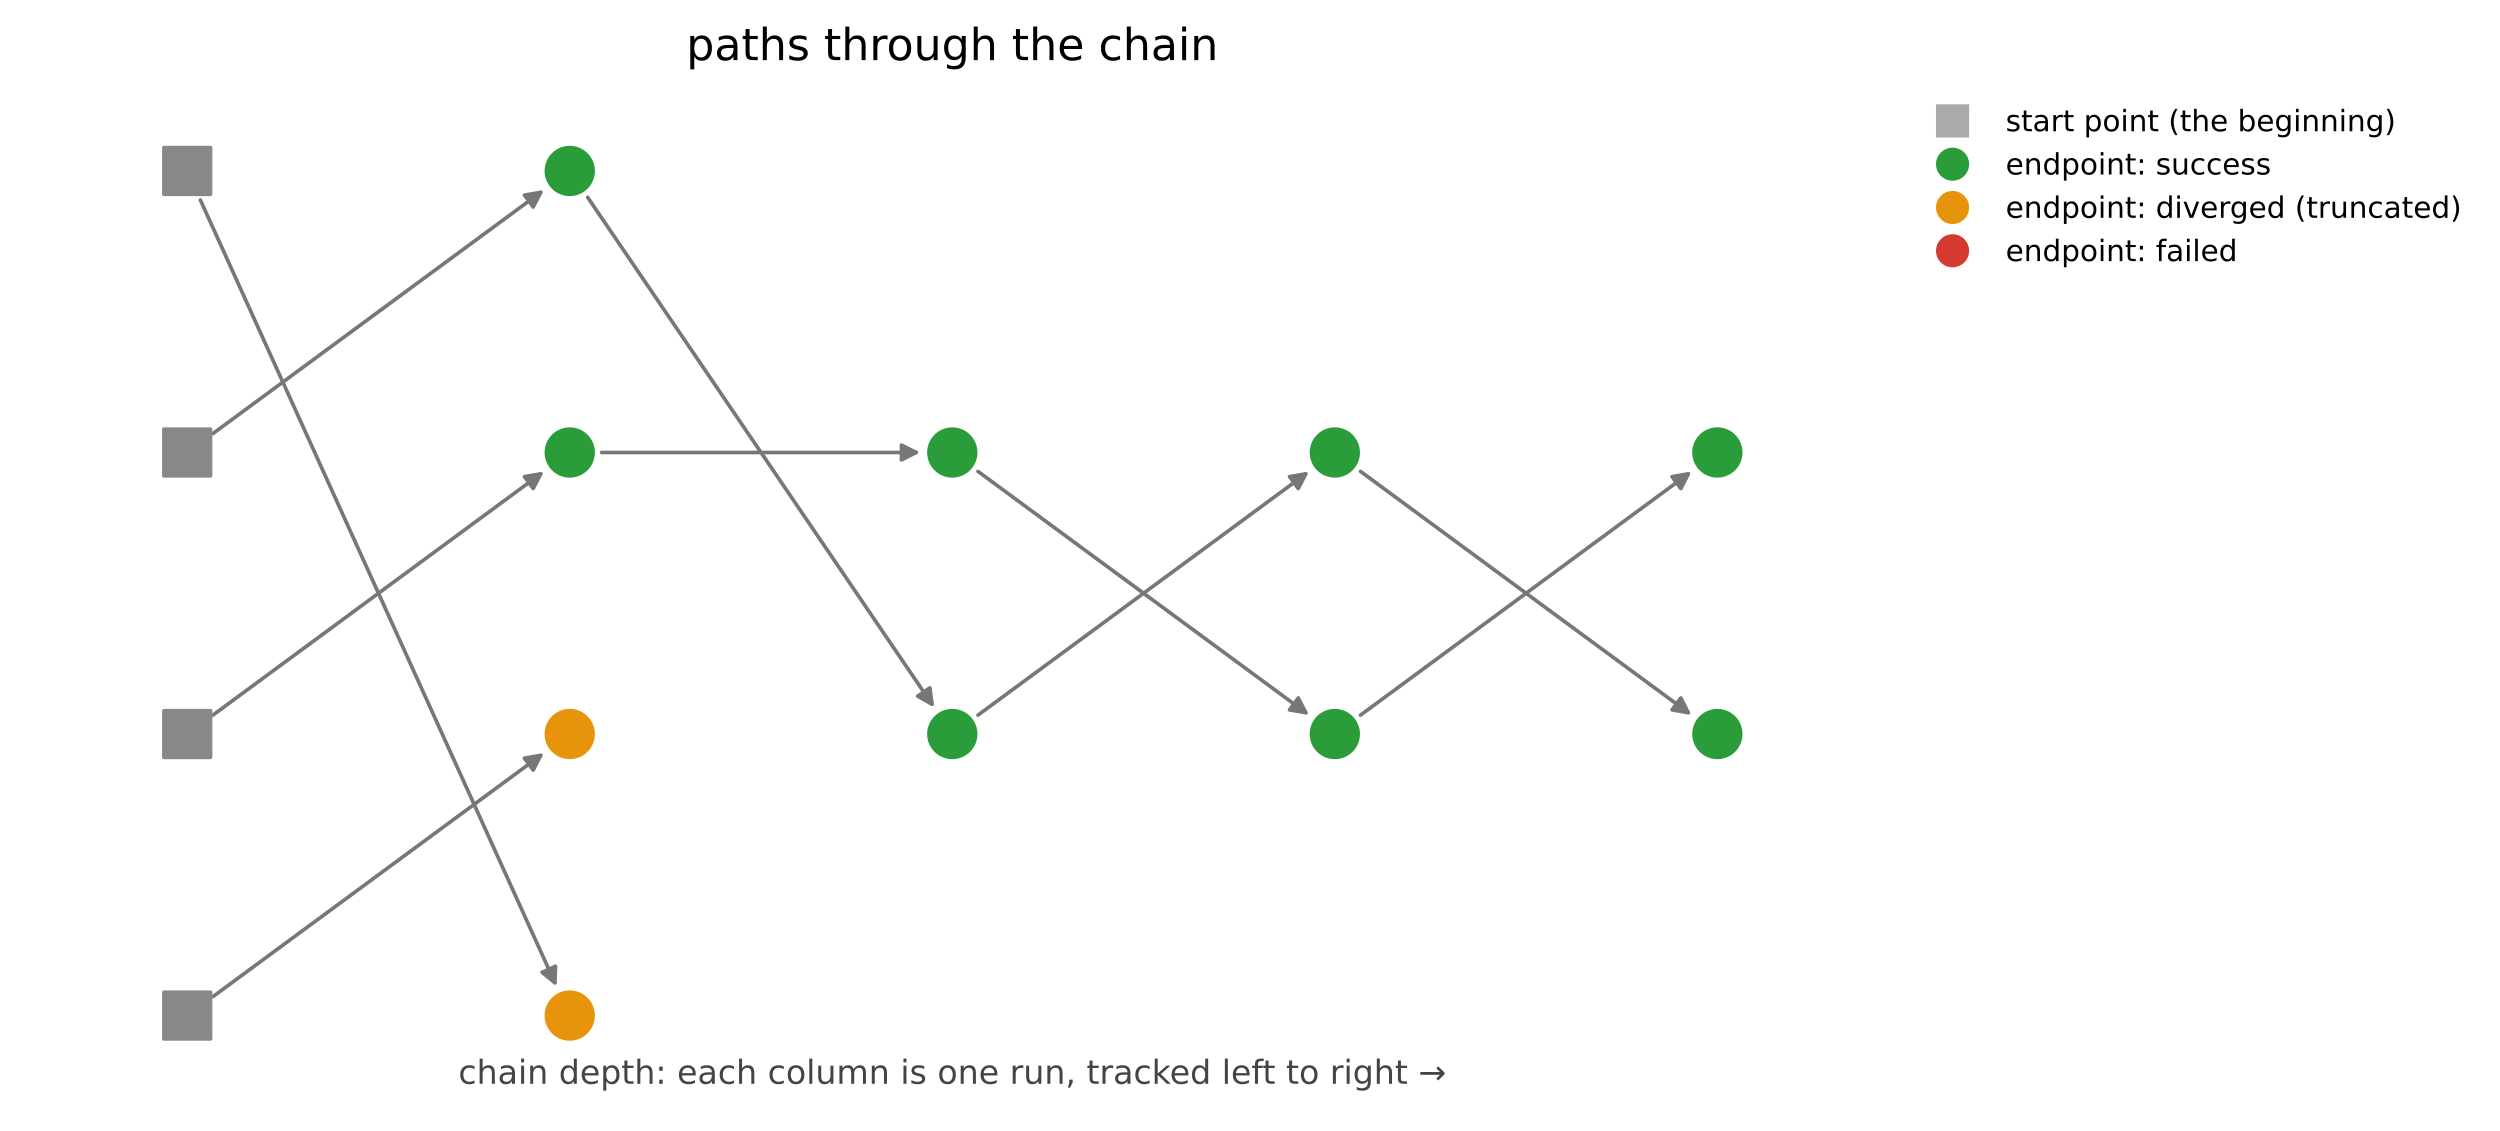
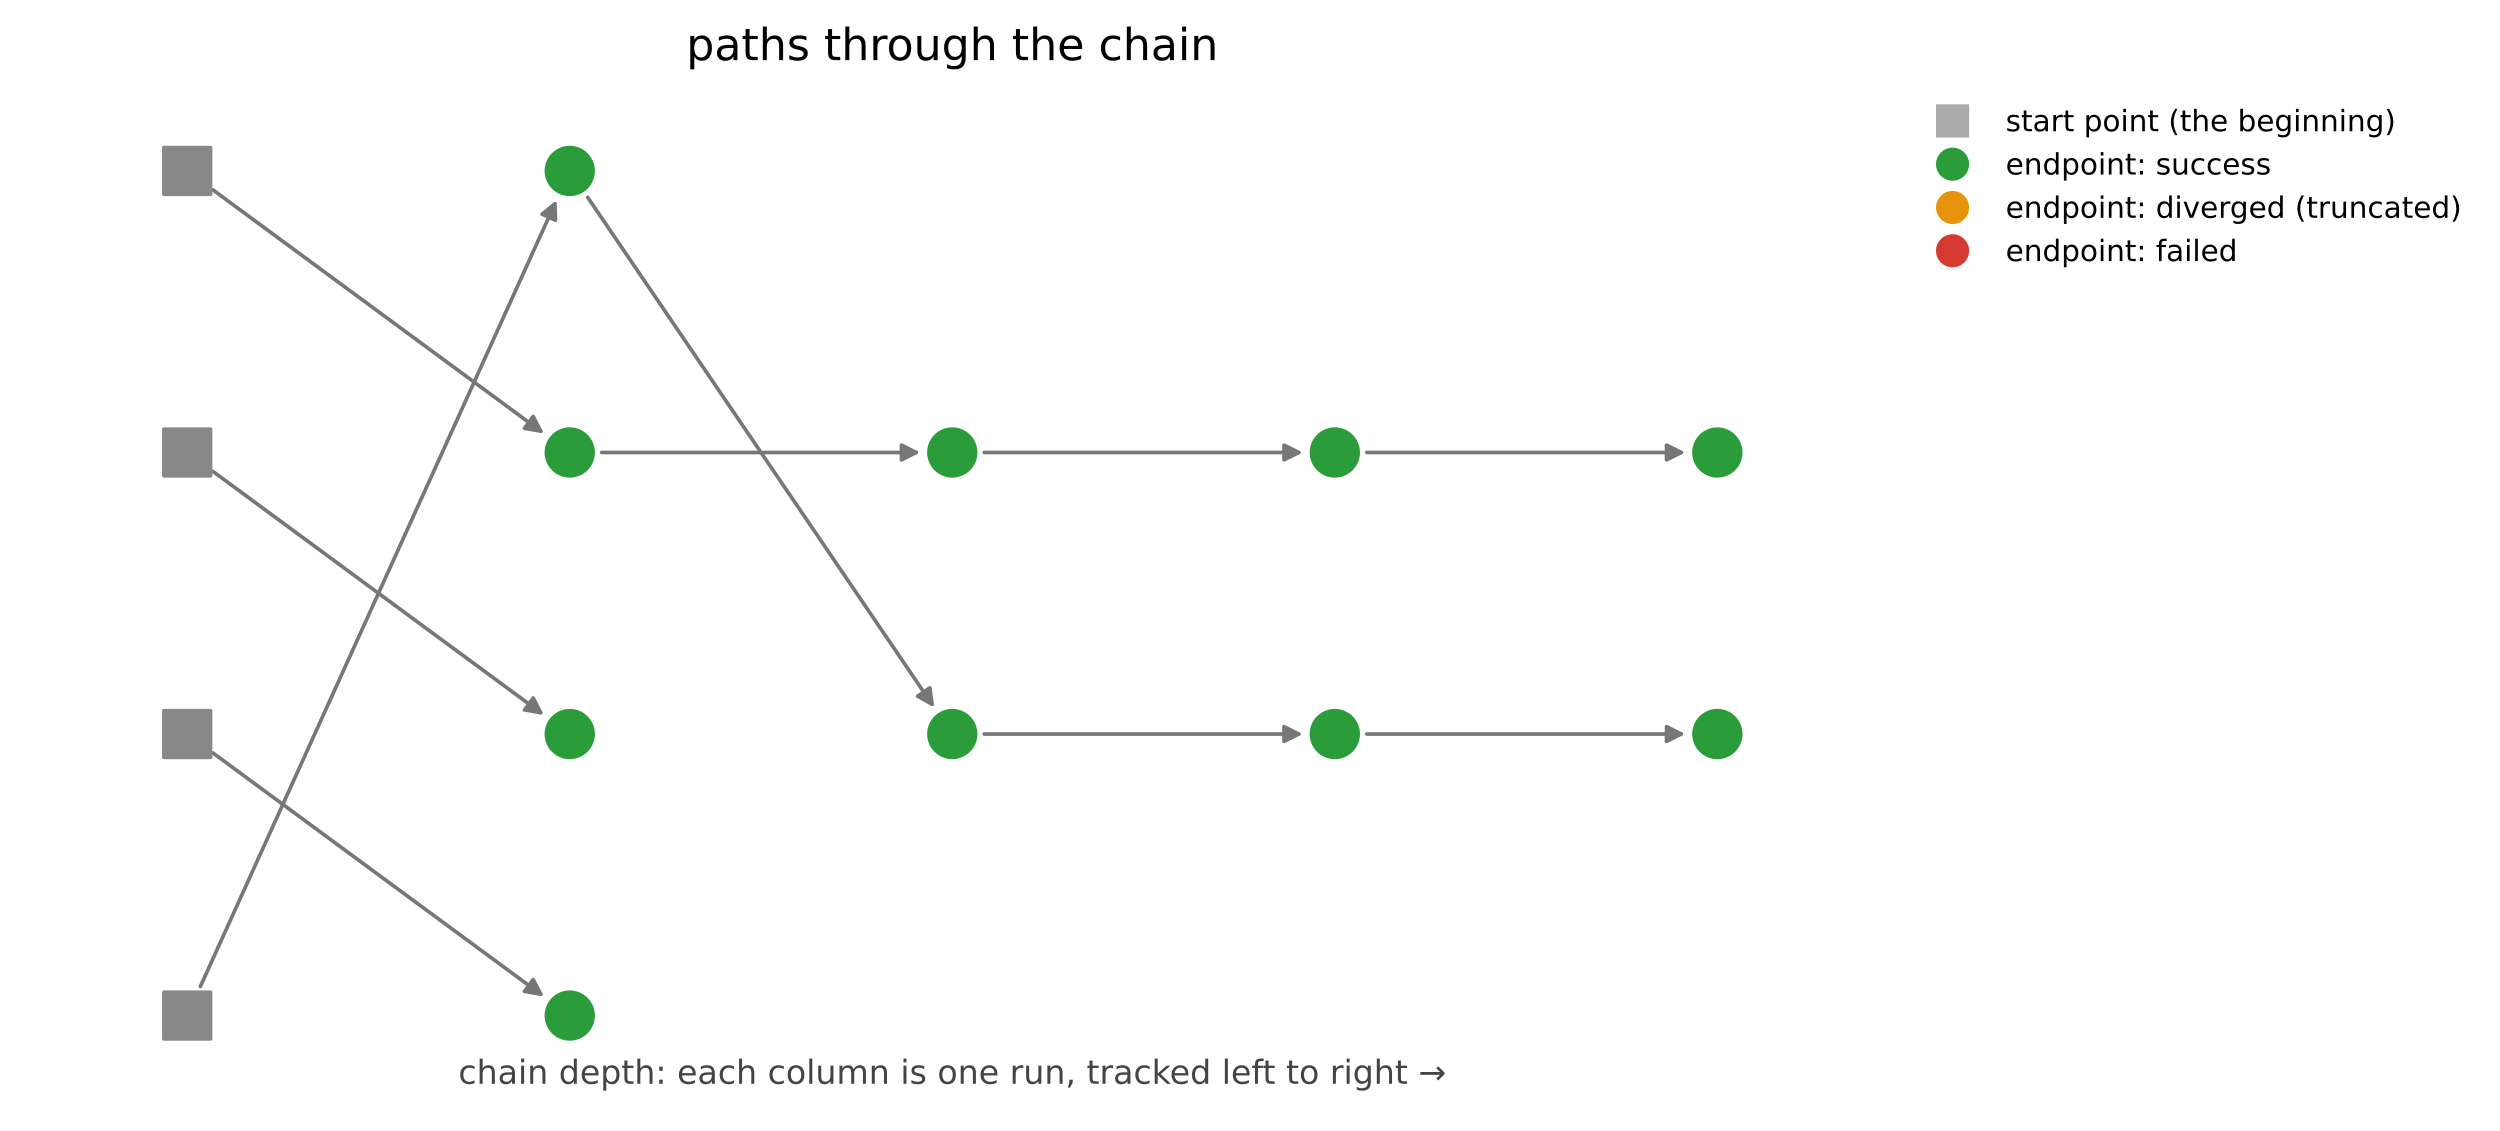
<svg xmlns="http://www.w3.org/2000/svg" xmlns:xlink="http://www.w3.org/1999/xlink" width="678.11pt" height="306.718pt" viewBox="0 0 678.11 306.718" version="1.1">
  <defs>
    <style type="text/css">*{stroke-linejoin: round; stroke-linecap: butt}</style>
  </defs>
  <g id="figure_1">
    <g id="patch_1">
      <path d="M 0 306.718  L 678.11 306.718  L 678.11 0  L 0 0  z " style="fill: #ffffff" />
    </g>
    <g id="axes_1">
      <g id="patch_2">
        <path d="M 159.405 53.534  Q 206.419 122.735 252.805 191.012  " clip-path="url(#p0af86c1cec)" style="fill: none; stroke: #777777; stroke-linecap: round" />
        <path d="M 252.212 186.579  L 252.805 191.012  L 248.903 188.827  z " clip-path="url(#p0af86c1cec)" style="fill: #777777; stroke: #777777; stroke-linecap: round" />
      </g>
      <g id="patch_3">
-         <path d="M 57.755 117.602  Q 102.661 84.554 146.666 52.168  " clip-path="url(#p0af86c1cec)" style="fill: none; stroke: #777777; stroke-linecap: round" />
-         <path d="M 142.259 52.928  L 146.666 52.168  L 144.63 56.149  z " clip-path="url(#p0af86c1cec)" style="fill: #777777; stroke: #777777; stroke-linecap: round" />
+         <path d="M 54.353 267.574  Q 102.66 160.917 150.506 55.279  " clip-path="url(#p0af86c1cec)" style="fill: none; stroke: #777777; stroke-linecap: round" />
+         <path d="M 147.034 58.098  L 150.506 55.279  L 150.677 59.748  z " clip-path="url(#p0af86c1cec)" style="fill: #777777; stroke: #777777; stroke-linecap: round" />
      </g>
      <g id="patch_4">
-         <path d="M 54.353 54.262  Q 102.66 160.919 150.506 266.557  " clip-path="url(#p0af86c1cec)" style="fill: none; stroke: #777777; stroke-linecap: round" />
-         <path d="M 150.677 262.088  L 150.506 266.557  L 147.034 263.739  z " clip-path="url(#p0af86c1cec)" style="fill: #777777; stroke: #777777; stroke-linecap: round" />
+         <path d="M 57.755 204.234  Q 102.661 237.283 146.666 269.669  " clip-path="url(#p0af86c1cec)" style="fill: none; stroke: #777777; stroke-linecap: round" />
+         <path d="M 144.63 265.687  L 146.666 269.669  L 142.259 268.908  z " clip-path="url(#p0af86c1cec)" style="fill: #777777; stroke: #777777; stroke-linecap: round" />
      </g>
      <g id="patch_5">
-         <path d="M 57.755 270.33  Q 102.661 237.281 146.666 204.895  " clip-path="url(#p0af86c1cec)" style="fill: none; stroke: #777777; stroke-linecap: round" />
-         <path d="M 142.259 205.655  L 146.666 204.895  L 144.63 208.877  z " clip-path="url(#p0af86c1cec)" style="fill: #777777; stroke: #777777; stroke-linecap: round" />
+         <path d="M 57.755 127.87  Q 102.661 160.919 146.666 193.305  " clip-path="url(#p0af86c1cec)" style="fill: none; stroke: #777777; stroke-linecap: round" />
+         <path d="M 144.63 189.323  L 146.666 193.305  L 142.259 192.545  z " clip-path="url(#p0af86c1cec)" style="fill: #777777; stroke: #777777; stroke-linecap: round" />
      </g>
      <g id="patch_6">
        <path d="M 163.2 122.736  Q 206.418 122.736 248.519 122.736  " clip-path="url(#p0af86c1cec)" style="fill: none; stroke: #777777; stroke-linecap: round" />
        <path d="M 244.519 120.736  L 248.519 122.736  L 244.519 124.736  z " clip-path="url(#p0af86c1cec)" style="fill: #777777; stroke: #777777; stroke-linecap: round" />
      </g>
      <g id="patch_7">
-         <path d="M 57.755 193.966  Q 102.661 160.917 146.666 128.531  " clip-path="url(#p0af86c1cec)" style="fill: none; stroke: #777777; stroke-linecap: round" />
-         <path d="M 142.259 129.291  L 146.666 128.531  L 144.63 132.513  z " clip-path="url(#p0af86c1cec)" style="fill: #777777; stroke: #777777; stroke-linecap: round" />
+         <path d="M 57.755 51.507  Q 102.661 84.555 146.666 116.941  " clip-path="url(#p0af86c1cec)" style="fill: none; stroke: #777777; stroke-linecap: round" />
+         <path d="M 144.63 112.96  L 146.666 116.941  L 142.259 116.181  z " clip-path="url(#p0af86c1cec)" style="fill: #777777; stroke: #777777; stroke-linecap: round" />
      </g>
      <g id="patch_8">
-         <path d="M 265.276 193.966  Q 310.181 160.917 354.186 128.531  " clip-path="url(#p0af86c1cec)" style="fill: none; stroke: #777777; stroke-linecap: round" />
-         <path d="M 349.779 129.291  L 354.186 128.531  L 352.15 132.513  z " clip-path="url(#p0af86c1cec)" style="fill: #777777; stroke: #777777; stroke-linecap: round" />
+         <path d="M 266.96 199.1  Q 310.179 199.1 352.279 199.1  " clip-path="url(#p0af86c1cec)" style="fill: none; stroke: #777777; stroke-linecap: round" />
+         <path d="M 348.279 197.1  L 352.279 199.1  L 348.279 201.1  z " clip-path="url(#p0af86c1cec)" style="fill: #777777; stroke: #777777; stroke-linecap: round" />
      </g>
      <g id="patch_9">
-         <path d="M 265.276 127.87  Q 310.181 160.919 354.186 193.305  " clip-path="url(#p0af86c1cec)" style="fill: none; stroke: #777777; stroke-linecap: round" />
-         <path d="M 352.15 189.323  L 354.186 193.305  L 349.779 192.545  z " clip-path="url(#p0af86c1cec)" style="fill: #777777; stroke: #777777; stroke-linecap: round" />
+         <path d="M 266.96 122.736  Q 310.179 122.736 352.279 122.736  " clip-path="url(#p0af86c1cec)" style="fill: none; stroke: #777777; stroke-linecap: round" />
+         <path d="M 348.279 120.736  L 352.279 122.736  L 348.279 124.736  z " clip-path="url(#p0af86c1cec)" style="fill: #777777; stroke: #777777; stroke-linecap: round" />
      </g>
      <g id="patch_10">
-         <path d="M 369.036 127.87  Q 413.942 160.919 457.947 193.305  " clip-path="url(#p0af86c1cec)" style="fill: none; stroke: #777777; stroke-linecap: round" />
-         <path d="M 455.911 189.323  L 457.947 193.305  L 453.54 192.545  z " clip-path="url(#p0af86c1cec)" style="fill: #777777; stroke: #777777; stroke-linecap: round" />
+         <path d="M 370.721 199.1  Q 413.939 199.1 456.04 199.1  " clip-path="url(#p0af86c1cec)" style="fill: none; stroke: #777777; stroke-linecap: round" />
+         <path d="M 452.04 197.1  L 456.04 199.1  L 452.04 201.1  z " clip-path="url(#p0af86c1cec)" style="fill: #777777; stroke: #777777; stroke-linecap: round" />
      </g>
      <g id="patch_11">
-         <path d="M 369.036 193.966  Q 413.942 160.917 457.947 128.531  " clip-path="url(#p0af86c1cec)" style="fill: none; stroke: #777777; stroke-linecap: round" />
-         <path d="M 453.54 129.291  L 457.947 128.531  L 455.911 132.513  z " clip-path="url(#p0af86c1cec)" style="fill: #777777; stroke: #777777; stroke-linecap: round" />
+         <path d="M 370.721 122.736  Q 413.939 122.736 456.04 122.736  " clip-path="url(#p0af86c1cec)" style="fill: none; stroke: #777777; stroke-linecap: round" />
+         <path d="M 452.04 120.736  L 456.04 122.736  L 452.04 124.736  z " clip-path="url(#p0af86c1cec)" style="fill: #777777; stroke: #777777; stroke-linecap: round" />
      </g>
      <g id="PathCollection_1">
        <defs>
          <path id="C0_0_3d1dcd8fb8" d="M 0 6.325  C 1.677 6.325 3.286 5.658 4.472 4.472  C 5.658 3.286 6.325 1.677 6.325 -0  C 6.325 -1.677 5.658 -3.286 4.472 -4.472  C 3.286 -5.658 1.677 -6.325 0 -6.325  C -1.677 -6.325 -3.286 -5.658 -4.472 -4.472  C -5.658 -3.286 -6.325 -1.677 -6.325 0  C -6.325 1.677 -5.658 3.286 -4.472 4.472  C -3.286 5.658 -1.677 6.325 0 6.325  z " />
        </defs>
        <g clip-path="url(#p0af86c1cec)">
          <use xlink:href="#C0_0_3d1dcd8fb8" x="154.54" y="46.373" style="fill: #2a9d3a; stroke: #2a9d3a" />
        </g>
        <g clip-path="url(#p0af86c1cec)">
-           <use xlink:href="#C0_0_3d1dcd8fb8" x="154.54" y="275.464" style="fill: #e8930c; stroke: #e8930c" />
-         </g>
-         <g clip-path="url(#p0af86c1cec)">
-           <use xlink:href="#C0_0_3d1dcd8fb8" x="154.54" y="199.1" style="fill: #e8930c; stroke: #e8930c" />
+           <use xlink:href="#C0_0_3d1dcd8fb8" x="154.54" y="275.464" style="fill: #2a9d3a; stroke: #2a9d3a" />
+         </g>
+         <g clip-path="url(#p0af86c1cec)">
+           <use xlink:href="#C0_0_3d1dcd8fb8" x="154.54" y="199.1" style="fill: #2a9d3a; stroke: #2a9d3a" />
        </g>
        <g clip-path="url(#p0af86c1cec)">
          <use xlink:href="#C0_0_3d1dcd8fb8" x="154.54" y="122.736" style="fill: #2a9d3a; stroke: #2a9d3a" />
        </g>
        <g clip-path="url(#p0af86c1cec)">
          <use xlink:href="#C0_0_3d1dcd8fb8" x="258.3" y="199.1" style="fill: #2a9d3a; stroke: #2a9d3a" />
        </g>
        <g clip-path="url(#p0af86c1cec)">
          <use xlink:href="#C0_0_3d1dcd8fb8" x="258.3" y="122.736" style="fill: #2a9d3a; stroke: #2a9d3a" />
        </g>
        <g clip-path="url(#p0af86c1cec)">
+           <use xlink:href="#C0_0_3d1dcd8fb8" x="362.06" y="199.1" style="fill: #2a9d3a; stroke: #2a9d3a" />
+         </g>
+         <g clip-path="url(#p0af86c1cec)">
          <use xlink:href="#C0_0_3d1dcd8fb8" x="362.06" y="122.736" style="fill: #2a9d3a; stroke: #2a9d3a" />
        </g>
        <g clip-path="url(#p0af86c1cec)">
-           <use xlink:href="#C0_0_3d1dcd8fb8" x="362.06" y="199.1" style="fill: #2a9d3a; stroke: #2a9d3a" />
-         </g>
-         <g clip-path="url(#p0af86c1cec)">
          <use xlink:href="#C0_0_3d1dcd8fb8" x="465.821" y="199.1" style="fill: #2a9d3a; stroke: #2a9d3a" />
        </g>
        <g clip-path="url(#p0af86c1cec)">
          <use xlink:href="#C0_0_3d1dcd8fb8" x="465.821" y="122.736" style="fill: #2a9d3a; stroke: #2a9d3a" />
        </g>
      </g>
      <g id="PathCollection_2">
+         <path d="M 44.455 281.788  L 57.104 281.788  L 57.104 269.139  L 44.455 269.139  z " clip-path="url(#p0af86c1cec)" style="fill: #888888; stroke: #888888" />
+         <path d="M 44.455 205.424  L 57.104 205.424  L 57.104 192.775  L 44.455 192.775  z " clip-path="url(#p0af86c1cec)" style="fill: #888888; stroke: #888888" />
        <path d="M 44.455 129.061  L 57.104 129.061  L 57.104 116.412  L 44.455 116.412  z " clip-path="url(#p0af86c1cec)" style="fill: #888888; stroke: #888888" />
        <path d="M 44.455 52.697  L 57.104 52.697  L 57.104 40.048  L 44.455 40.048  z " clip-path="url(#p0af86c1cec)" style="fill: #888888; stroke: #888888" />
-         <path d="M 44.455 281.788  L 57.104 281.788  L 57.104 269.139  L 44.455 269.139  z " clip-path="url(#p0af86c1cec)" style="fill: #888888; stroke: #888888" />
-         <path d="M 44.455 205.424  L 57.104 205.424  L 57.104 192.775  L 44.455 192.775  z " clip-path="url(#p0af86c1cec)" style="fill: #888888; stroke: #888888" />
      </g>
      <g id="text_1">
        <g style="fill: #444444" transform="translate(124.3336 293.9741) scale(0.09 -0.09)">
          <defs>
            <path id="DejaVuSans-63" d="M 3122 3366  L 3122 2828  Q 2878 2963 2633 3030  Q 2388 3097 2138 3097  Q 1578 3097 1268 2742  Q 959 2388 959 1747  Q 959 1106 1268 751  Q 1578 397 2138 397  Q 2388 397 2633 464  Q 2878 531 3122 666  L 3122 134  Q 2881 22 2623 -34  Q 2366 -91 2075 -91  Q 1284 -91 818 406  Q 353 903 353 1747  Q 353 2603 823 3093  Q 1294 3584 2113 3584  Q 2378 3584 2631 3529  Q 2884 3475 3122 3366  z " transform="scale(0.015625)" />
            <path id="DejaVuSans-68" d="M 3513 2113  L 3513 0  L 2938 0  L 2938 2094  Q 2938 2591 2744 2837  Q 2550 3084 2163 3084  Q 1697 3084 1428 2787  Q 1159 2491 1159 1978  L 1159 0  L 581 0  L 581 4863  L 1159 4863  L 1159 2956  Q 1366 3272 1645 3428  Q 1925 3584 2291 3584  Q 2894 3584 3203 3211  Q 3513 2838 3513 2113  z " transform="scale(0.015625)" />
            <path id="DejaVuSans-61" d="M 2194 1759  Q 1497 1759 1228 1600  Q 959 1441 959 1056  Q 959 750 1161 570  Q 1363 391 1709 391  Q 2188 391 2477 730  Q 2766 1069 2766 1631  L 2766 1759  L 2194 1759  z M 3341 1997  L 3341 0  L 2766 0  L 2766 531  Q 2569 213 2275 61  Q 1981 -91 1556 -91  Q 1019 -91 701 211  Q 384 513 384 1019  Q 384 1609 779 1909  Q 1175 2209 1959 2209  L 2766 2209  L 2766 2266  Q 2766 2663 2505 2880  Q 2244 3097 1772 3097  Q 1472 3097 1187 3025  Q 903 2953 641 2809  L 641 3341  Q 956 3463 1253 3523  Q 1550 3584 1831 3584  Q 2591 3584 2966 3190  Q 3341 2797 3341 1997  z " transform="scale(0.015625)" />
            <path id="DejaVuSans-69" d="M 603 3500  L 1178 3500  L 1178 0  L 603 0  L 603 3500  z M 603 4863  L 1178 4863  L 1178 4134  L 603 4134  L 603 4863  z " transform="scale(0.015625)" />
            <path id="DejaVuSans-6e" d="M 3513 2113  L 3513 0  L 2938 0  L 2938 2094  Q 2938 2591 2744 2837  Q 2550 3084 2163 3084  Q 1697 3084 1428 2787  Q 1159 2491 1159 1978  L 1159 0  L 581 0  L 581 3500  L 1159 3500  L 1159 2956  Q 1366 3272 1645 3428  Q 1925 3584 2291 3584  Q 2894 3584 3203 3211  Q 3513 2838 3513 2113  z " transform="scale(0.015625)" />
            <path id="DejaVuSans-20" transform="scale(0.015625)" />
            <path id="DejaVuSans-64" d="M 2906 2969  L 2906 4863  L 3481 4863  L 3481 0  L 2906 0  L 2906 525  Q 2725 213 2448 61  Q 2172 -91 1784 -91  Q 1150 -91 751 415  Q 353 922 353 1747  Q 353 2572 751 3078  Q 1150 3584 1784 3584  Q 2172 3584 2448 3432  Q 2725 3281 2906 2969  z M 947 1747  Q 947 1113 1208 752  Q 1469 391 1925 391  Q 2381 391 2643 752  Q 2906 1113 2906 1747  Q 2906 2381 2643 2742  Q 2381 3103 1925 3103  Q 1469 3103 1208 2742  Q 947 2381 947 1747  z " transform="scale(0.015625)" />
            <path id="DejaVuSans-65" d="M 3597 1894  L 3597 1613  L 953 1613  Q 991 1019 1311 708  Q 1631 397 2203 397  Q 2534 397 2845 478  Q 3156 559 3463 722  L 3463 178  Q 3153 47 2828 -22  Q 2503 -91 2169 -91  Q 1331 -91 842 396  Q 353 884 353 1716  Q 353 2575 817 3079  Q 1281 3584 2069 3584  Q 2775 3584 3186 3129  Q 3597 2675 3597 1894  z M 3022 2063  Q 3016 2534 2758 2815  Q 2500 3097 2075 3097  Q 1594 3097 1305 2825  Q 1016 2553 972 2059  L 3022 2063  z " transform="scale(0.015625)" />
            <path id="DejaVuSans-70" d="M 1159 525  L 1159 -1331  L 581 -1331  L 581 3500  L 1159 3500  L 1159 2969  Q 1341 3281 1617 3432  Q 1894 3584 2278 3584  Q 2916 3584 3314 3078  Q 3713 2572 3713 1747  Q 3713 922 3314 415  Q 2916 -91 2278 -91  Q 1894 -91 1617 61  Q 1341 213 1159 525  z M 3116 1747  Q 3116 2381 2855 2742  Q 2594 3103 2138 3103  Q 1681 3103 1420 2742  Q 1159 2381 1159 1747  Q 1159 1113 1420 752  Q 1681 391 2138 391  Q 2594 391 2855 752  Q 3116 1113 3116 1747  z " transform="scale(0.015625)" />
            <path id="DejaVuSans-74" d="M 1172 4494  L 1172 3500  L 2356 3500  L 2356 3053  L 1172 3053  L 1172 1153  Q 1172 725 1289 603  Q 1406 481 1766 481  L 2356 481  L 2356 0  L 1766 0  Q 1100 0 847 248  Q 594 497 594 1153  L 594 3053  L 172 3053  L 172 3500  L 594 3500  L 594 4494  L 1172 4494  z " transform="scale(0.015625)" />
            <path id="DejaVuSans-3a" d="M 750 794  L 1409 794  L 1409 0  L 750 0  L 750 794  z M 750 3309  L 1409 3309  L 1409 2516  L 750 2516  L 750 3309  z " transform="scale(0.015625)" />
            <path id="DejaVuSans-6f" d="M 1959 3097  Q 1497 3097 1228 2736  Q 959 2375 959 1747  Q 959 1119 1226 758  Q 1494 397 1959 397  Q 2419 397 2687 759  Q 2956 1122 2956 1747  Q 2956 2369 2687 2733  Q 2419 3097 1959 3097  z M 1959 3584  Q 2709 3584 3137 3096  Q 3566 2609 3566 1747  Q 3566 888 3137 398  Q 2709 -91 1959 -91  Q 1206 -91 779 398  Q 353 888 353 1747  Q 353 2609 779 3096  Q 1206 3584 1959 3584  z " transform="scale(0.015625)" />
            <path id="DejaVuSans-6c" d="M 603 4863  L 1178 4863  L 1178 0  L 603 0  L 603 4863  z " transform="scale(0.015625)" />
            <path id="DejaVuSans-75" d="M 544 1381  L 544 3500  L 1119 3500  L 1119 1403  Q 1119 906 1312 657  Q 1506 409 1894 409  Q 2359 409 2629 706  Q 2900 1003 2900 1516  L 2900 3500  L 3475 3500  L 3475 0  L 2900 0  L 2900 538  Q 2691 219 2414 64  Q 2138 -91 1772 -91  Q 1169 -91 856 284  Q 544 659 544 1381  z M 1991 3584  L 1991 3584  z " transform="scale(0.015625)" />
            <path id="DejaVuSans-6d" d="M 3328 2828  Q 3544 3216 3844 3400  Q 4144 3584 4550 3584  Q 5097 3584 5394 3201  Q 5691 2819 5691 2113  L 5691 0  L 5113 0  L 5113 2094  Q 5113 2597 4934 2840  Q 4756 3084 4391 3084  Q 3944 3084 3684 2787  Q 3425 2491 3425 1978  L 3425 0  L 2847 0  L 2847 2094  Q 2847 2600 2669 2842  Q 2491 3084 2119 3084  Q 1678 3084 1418 2786  Q 1159 2488 1159 1978  L 1159 0  L 581 0  L 581 3500  L 1159 3500  L 1159 2956  Q 1356 3278 1631 3431  Q 1906 3584 2284 3584  Q 2666 3584 2933 3390  Q 3200 3197 3328 2828  z " transform="scale(0.015625)" />
            <path id="DejaVuSans-73" d="M 2834 3397  L 2834 2853  Q 2591 2978 2328 3040  Q 2066 3103 1784 3103  Q 1356 3103 1142 2972  Q 928 2841 928 2578  Q 928 2378 1081 2264  Q 1234 2150 1697 2047  L 1894 2003  Q 2506 1872 2764 1633  Q 3022 1394 3022 966  Q 3022 478 2636 193  Q 2250 -91 1575 -91  Q 1294 -91 989 -36  Q 684 19 347 128  L 347 722  Q 666 556 975 473  Q 1284 391 1588 391  Q 1994 391 2212 530  Q 2431 669 2431 922  Q 2431 1156 2273 1281  Q 2116 1406 1581 1522  L 1381 1569  Q 847 1681 609 1914  Q 372 2147 372 2553  Q 372 3047 722 3315  Q 1072 3584 1716 3584  Q 2034 3584 2315 3537  Q 2597 3491 2834 3397  z " transform="scale(0.015625)" />
            <path id="DejaVuSans-72" d="M 2631 2963  Q 2534 3019 2420 3045  Q 2306 3072 2169 3072  Q 1681 3072 1420 2755  Q 1159 2438 1159 1844  L 1159 0  L 581 0  L 581 3500  L 1159 3500  L 1159 2956  Q 1341 3275 1631 3429  Q 1922 3584 2338 3584  Q 2397 3584 2469 3576  Q 2541 3569 2628 3553  L 2631 2963  z " transform="scale(0.015625)" />
            <path id="DejaVuSans-2c" d="M 750 794  L 1409 794  L 1409 256  L 897 -744  L 494 -744  L 750 256  L 750 794  z " transform="scale(0.015625)" />
            <path id="DejaVuSans-6b" d="M 581 4863  L 1159 4863  L 1159 1991  L 2875 3500  L 3609 3500  L 1753 1863  L 3688 0  L 2938 0  L 1159 1709  L 1159 0  L 581 0  L 581 4863  z " transform="scale(0.015625)" />
            <path id="DejaVuSans-66" d="M 2375 4863  L 2375 4384  L 1825 4384  Q 1516 4384 1395 4259  Q 1275 4134 1275 3809  L 1275 3500  L 2222 3500  L 2222 3053  L 1275 3053  L 1275 0  L 697 0  L 697 3053  L 147 3053  L 147 3500  L 697 3500  L 697 3744  Q 697 4328 969 4595  Q 1241 4863 1831 4863  L 2375 4863  z " transform="scale(0.015625)" />
            <path id="DejaVuSans-67" d="M 2906 1791  Q 2906 2416 2648 2759  Q 2391 3103 1925 3103  Q 1463 3103 1205 2759  Q 947 2416 947 1791  Q 947 1169 1205 825  Q 1463 481 1925 481  Q 2391 481 2648 825  Q 2906 1169 2906 1791  z M 3481 434  Q 3481 -459 3084 -895  Q 2688 -1331 1869 -1331  Q 1566 -1331 1297 -1286  Q 1028 -1241 775 -1147  L 775 -588  Q 1028 -725 1275 -790  Q 1522 -856 1778 -856  Q 2344 -856 2625 -561  Q 2906 -266 2906 331  L 2906 616  Q 2728 306 2450 153  Q 2172 0 1784 0  Q 1141 0 747 490  Q 353 981 353 1791  Q 353 2603 747 3093  Q 1141 3584 1784 3584  Q 2172 3584 2450 3431  Q 2728 3278 2906 2969  L 2906 3500  L 3481 3500  L 3481 434  z " transform="scale(0.015625)" />
            <path id="DejaVuSans-2192" d="M 5050 2147  L 5050 1866  L 3822 638  L 3447 1013  L 4175 1741  L 366 1741  L 366 2272  L 4175 2272  L 3447 3000  L 3822 3375  L 5050 2147  z " transform="scale(0.015625)" />
          </defs>
          <use xlink:href="#DejaVuSans-63" />
          <use xlink:href="#DejaVuSans-68" transform="translate(54.98047 0)" />
          <use xlink:href="#DejaVuSans-61" transform="translate(118.3594 0)" />
          <use xlink:href="#DejaVuSans-69" transform="translate(179.6387 0)" />
          <use xlink:href="#DejaVuSans-6e" transform="translate(207.4219 0)" />
          <use xlink:href="#DejaVuSans-20" transform="translate(270.8008 0)" />
          <use xlink:href="#DejaVuSans-64" transform="translate(302.5879 0)" />
          <use xlink:href="#DejaVuSans-65" transform="translate(366.0645 0)" />
          <use xlink:href="#DejaVuSans-70" transform="translate(427.5879 0)" />
          <use xlink:href="#DejaVuSans-74" transform="translate(491.0645 0)" />
          <use xlink:href="#DejaVuSans-68" transform="translate(530.2734 0)" />
          <use xlink:href="#DejaVuSans-3a" transform="translate(593.6523 0)" />
          <use xlink:href="#DejaVuSans-20" transform="translate(627.3438 0)" />
          <use xlink:href="#DejaVuSans-65" transform="translate(659.1309 0)" />
          <use xlink:href="#DejaVuSans-61" transform="translate(720.6543 0)" />
          <use xlink:href="#DejaVuSans-63" transform="translate(781.9336 0)" />
          <use xlink:href="#DejaVuSans-68" transform="translate(836.9141 0)" />
          <use xlink:href="#DejaVuSans-20" transform="translate(900.293 0)" />
          <use xlink:href="#DejaVuSans-63" transform="translate(932.0801 0)" />
          <use xlink:href="#DejaVuSans-6f" transform="translate(987.0605 0)" />
          <use xlink:href="#DejaVuSans-6c" transform="translate(1048.242 0)" />
          <use xlink:href="#DejaVuSans-75" transform="translate(1076.025 0)" />
          <use xlink:href="#DejaVuSans-6d" transform="translate(1139.404 0)" />
          <use xlink:href="#DejaVuSans-6e" transform="translate(1236.816 0)" />
          <use xlink:href="#DejaVuSans-20" transform="translate(1300.195 0)" />
          <use xlink:href="#DejaVuSans-69" transform="translate(1331.982 0)" />
          <use xlink:href="#DejaVuSans-73" transform="translate(1359.766 0)" />
          <use xlink:href="#DejaVuSans-20" transform="translate(1411.865 0)" />
          <use xlink:href="#DejaVuSans-6f" transform="translate(1443.652 0)" />
          <use xlink:href="#DejaVuSans-6e" transform="translate(1504.834 0)" />
          <use xlink:href="#DejaVuSans-65" transform="translate(1568.213 0)" />
          <use xlink:href="#DejaVuSans-20" transform="translate(1629.736 0)" />
          <use xlink:href="#DejaVuSans-72" transform="translate(1661.523 0)" />
          <use xlink:href="#DejaVuSans-75" transform="translate(1702.637 0)" />
          <use xlink:href="#DejaVuSans-6e" transform="translate(1766.016 0)" />
          <use xlink:href="#DejaVuSans-2c" transform="translate(1829.395 0)" />
          <use xlink:href="#DejaVuSans-20" transform="translate(1861.182 0)" />
          <use xlink:href="#DejaVuSans-74" transform="translate(1892.969 0)" />
          <use xlink:href="#DejaVuSans-72" transform="translate(1932.178 0)" />
          <use xlink:href="#DejaVuSans-61" transform="translate(1973.291 0)" />
          <use xlink:href="#DejaVuSans-63" transform="translate(2034.57 0)" />
          <use xlink:href="#DejaVuSans-6b" transform="translate(2089.551 0)" />
          <use xlink:href="#DejaVuSans-65" transform="translate(2143.836 0)" />
          <use xlink:href="#DejaVuSans-64" transform="translate(2205.359 0)" />
          <use xlink:href="#DejaVuSans-20" transform="translate(2268.836 0)" />
          <use xlink:href="#DejaVuSans-6c" transform="translate(2300.623 0)" />
          <use xlink:href="#DejaVuSans-65" transform="translate(2328.406 0)" />
          <use xlink:href="#DejaVuSans-66" transform="translate(2389.93 0)" />
          <use xlink:href="#DejaVuSans-74" transform="translate(2423.385 0)" />
          <use xlink:href="#DejaVuSans-20" transform="translate(2462.594 0)" />
          <use xlink:href="#DejaVuSans-74" transform="translate(2494.381 0)" />
          <use xlink:href="#DejaVuSans-6f" transform="translate(2533.59 0)" />
          <use xlink:href="#DejaVuSans-20" transform="translate(2594.771 0)" />
          <use xlink:href="#DejaVuSans-72" transform="translate(2626.559 0)" />
          <use xlink:href="#DejaVuSans-69" transform="translate(2667.672 0)" />
          <use xlink:href="#DejaVuSans-67" transform="translate(2695.455 0)" />
          <use xlink:href="#DejaVuSans-68" transform="translate(2758.932 0)" />
          <use xlink:href="#DejaVuSans-74" transform="translate(2822.311 0)" />
          <use xlink:href="#DejaVuSans-20" transform="translate(2861.52 0)" />
          <use xlink:href="#DejaVuSans-2192" transform="translate(2893.307 0)" />
        </g>
      </g>
      <g id="text_2">
        <g transform="translate(186.1472 16.31812) scale(0.12 -0.12)">
          <use xlink:href="#DejaVuSans-70" />
          <use xlink:href="#DejaVuSans-61" transform="translate(63.47656 0)" />
          <use xlink:href="#DejaVuSans-74" transform="translate(124.7559 0)" />
          <use xlink:href="#DejaVuSans-68" transform="translate(163.9648 0)" />
          <use xlink:href="#DejaVuSans-73" transform="translate(227.3438 0)" />
          <use xlink:href="#DejaVuSans-20" transform="translate(279.4434 0)" />
          <use xlink:href="#DejaVuSans-74" transform="translate(311.2305 0)" />
          <use xlink:href="#DejaVuSans-68" transform="translate(350.4395 0)" />
          <use xlink:href="#DejaVuSans-72" transform="translate(413.8184 0)" />
          <use xlink:href="#DejaVuSans-6f" transform="translate(452.6816 0)" />
          <use xlink:href="#DejaVuSans-75" transform="translate(513.8633 0)" />
          <use xlink:href="#DejaVuSans-67" transform="translate(577.2422 0)" />
          <use xlink:href="#DejaVuSans-68" transform="translate(640.7188 0)" />
          <use xlink:href="#DejaVuSans-20" transform="translate(704.0977 0)" />
          <use xlink:href="#DejaVuSans-74" transform="translate(735.8848 0)" />
          <use xlink:href="#DejaVuSans-68" transform="translate(775.0938 0)" />
          <use xlink:href="#DejaVuSans-65" transform="translate(838.4727 0)" />
          <use xlink:href="#DejaVuSans-20" transform="translate(899.9961 0)" />
          <use xlink:href="#DejaVuSans-63" transform="translate(931.7832 0)" />
          <use xlink:href="#DejaVuSans-68" transform="translate(986.7637 0)" />
          <use xlink:href="#DejaVuSans-61" transform="translate(1050.143 0)" />
          <use xlink:href="#DejaVuSans-69" transform="translate(1111.422 0)" />
          <use xlink:href="#DejaVuSans-6e" transform="translate(1139.205 0)" />
        </g>
      </g>
      <g id="legend_1">
        <g id="line2d_1">
          <defs>
            <path id="mbfc808f7c3" d="M -4 4  L 4 4  L 4 -4  L -4 -4  z " style="stroke: #aaaaaa; stroke-linejoin: miter" />
          </defs>
          <g>
            <use xlink:href="#mbfc808f7c3" x="529.622" y="32.797" style="fill: #aaaaaa; stroke: #aaaaaa; stroke-linejoin: miter" />
          </g>
        </g>
        <g id="text_3">
          <g transform="translate(544.022 35.59687) scale(0.08 -0.08)">
            <defs>
              <path id="DejaVuSans-28" d="M 1984 4856  Q 1566 4138 1362 3434  Q 1159 2731 1159 2009  Q 1159 1288 1364 580  Q 1569 -128 1984 -844  L 1484 -844  Q 1016 -109 783 600  Q 550 1309 550 2009  Q 550 2706 781 3412  Q 1013 4119 1484 4856  L 1984 4856  z " transform="scale(0.015625)" />
              <path id="DejaVuSans-62" d="M 3116 1747  Q 3116 2381 2855 2742  Q 2594 3103 2138 3103  Q 1681 3103 1420 2742  Q 1159 2381 1159 1747  Q 1159 1113 1420 752  Q 1681 391 2138 391  Q 2594 391 2855 752  Q 3116 1113 3116 1747  z M 1159 2969  Q 1341 3281 1617 3432  Q 1894 3584 2278 3584  Q 2916 3584 3314 3078  Q 3713 2572 3713 1747  Q 3713 922 3314 415  Q 2916 -91 2278 -91  Q 1894 -91 1617 61  Q 1341 213 1159 525  L 1159 0  L 581 0  L 581 4863  L 1159 4863  L 1159 2969  z " transform="scale(0.015625)" />
              <path id="DejaVuSans-29" d="M 513 4856  L 1013 4856  Q 1481 4119 1714 3412  Q 1947 2706 1947 2009  Q 1947 1309 1714 600  Q 1481 -109 1013 -844  L 513 -844  Q 928 -128 1133 580  Q 1338 1288 1338 2009  Q 1338 2731 1133 3434  Q 928 4138 513 4856  z " transform="scale(0.015625)" />
            </defs>
            <use xlink:href="#DejaVuSans-73" />
            <use xlink:href="#DejaVuSans-74" transform="translate(52.09961 0)" />
            <use xlink:href="#DejaVuSans-61" transform="translate(91.30859 0)" />
            <use xlink:href="#DejaVuSans-72" transform="translate(152.5879 0)" />
            <use xlink:href="#DejaVuSans-74" transform="translate(193.7012 0)" />
            <use xlink:href="#DejaVuSans-20" transform="translate(232.9102 0)" />
            <use xlink:href="#DejaVuSans-70" transform="translate(264.6973 0)" />
            <use xlink:href="#DejaVuSans-6f" transform="translate(328.1738 0)" />
            <use xlink:href="#DejaVuSans-69" transform="translate(389.3555 0)" />
            <use xlink:href="#DejaVuSans-6e" transform="translate(417.1387 0)" />
            <use xlink:href="#DejaVuSans-74" transform="translate(480.5176 0)" />
            <use xlink:href="#DejaVuSans-20" transform="translate(519.7266 0)" />
            <use xlink:href="#DejaVuSans-28" transform="translate(551.5137 0)" />
            <use xlink:href="#DejaVuSans-74" transform="translate(590.5273 0)" />
            <use xlink:href="#DejaVuSans-68" transform="translate(629.7363 0)" />
            <use xlink:href="#DejaVuSans-65" transform="translate(693.1152 0)" />
            <use xlink:href="#DejaVuSans-20" transform="translate(754.6387 0)" />
            <use xlink:href="#DejaVuSans-62" transform="translate(786.4258 0)" />
            <use xlink:href="#DejaVuSans-65" transform="translate(849.9023 0)" />
            <use xlink:href="#DejaVuSans-67" transform="translate(911.4258 0)" />
            <use xlink:href="#DejaVuSans-69" transform="translate(974.9023 0)" />
            <use xlink:href="#DejaVuSans-6e" transform="translate(1002.686 0)" />
            <use xlink:href="#DejaVuSans-6e" transform="translate(1066.064 0)" />
            <use xlink:href="#DejaVuSans-69" transform="translate(1129.443 0)" />
            <use xlink:href="#DejaVuSans-6e" transform="translate(1157.227 0)" />
            <use xlink:href="#DejaVuSans-67" transform="translate(1220.605 0)" />
            <use xlink:href="#DejaVuSans-29" transform="translate(1284.082 0)" />
          </g>
        </g>
        <g id="line2d_2">
          <defs>
            <path id="m060819ac88" d="M 0 4  C 1.061 4 2.078 3.579 2.828 2.828  C 3.579 2.078 4 1.061 4 0  C 4 -1.061 3.579 -2.078 2.828 -2.828  C 2.078 -3.579 1.061 -4 0 -4  C -1.061 -4 -2.078 -3.579 -2.828 -2.828  C -3.579 -2.078 -4 -1.061 -4 0  C -4 1.061 -3.579 2.078 -2.828 2.828  C -2.078 3.579 -1.061 4 0 4  z " style="stroke: #2a9d3a" />
          </defs>
          <g>
            <use xlink:href="#m060819ac88" x="529.622" y="44.539" style="fill: #2a9d3a; stroke: #2a9d3a" />
          </g>
        </g>
        <g id="text_4">
          <g transform="translate(544.022 47.33937) scale(0.08 -0.08)">
            <use xlink:href="#DejaVuSans-65" />
            <use xlink:href="#DejaVuSans-6e" transform="translate(61.52344 0)" />
            <use xlink:href="#DejaVuSans-64" transform="translate(124.9023 0)" />
            <use xlink:href="#DejaVuSans-70" transform="translate(188.3789 0)" />
            <use xlink:href="#DejaVuSans-6f" transform="translate(251.8555 0)" />
            <use xlink:href="#DejaVuSans-69" transform="translate(313.0371 0)" />
            <use xlink:href="#DejaVuSans-6e" transform="translate(340.8203 0)" />
            <use xlink:href="#DejaVuSans-74" transform="translate(404.1992 0)" />
            <use xlink:href="#DejaVuSans-3a" transform="translate(443.4082 0)" />
            <use xlink:href="#DejaVuSans-20" transform="translate(477.0996 0)" />
            <use xlink:href="#DejaVuSans-73" transform="translate(508.8867 0)" />
            <use xlink:href="#DejaVuSans-75" transform="translate(560.9863 0)" />
            <use xlink:href="#DejaVuSans-63" transform="translate(624.3652 0)" />
            <use xlink:href="#DejaVuSans-63" transform="translate(679.3457 0)" />
            <use xlink:href="#DejaVuSans-65" transform="translate(734.3262 0)" />
            <use xlink:href="#DejaVuSans-73" transform="translate(795.8496 0)" />
            <use xlink:href="#DejaVuSans-73" transform="translate(847.9492 0)" />
          </g>
        </g>
        <g id="line2d_3">
          <defs>
            <path id="ma3dd286279" d="M 0 4  C 1.061 4 2.078 3.579 2.828 2.828  C 3.579 2.078 4 1.061 4 0  C 4 -1.061 3.579 -2.078 2.828 -2.828  C 2.078 -3.579 1.061 -4 0 -4  C -1.061 -4 -2.078 -3.579 -2.828 -2.828  C -3.579 -2.078 -4 -1.061 -4 0  C -4 1.061 -3.579 2.078 -2.828 2.828  C -2.078 3.579 -1.061 4 0 4  z " style="stroke: #e8930c" />
          </defs>
          <g>
            <use xlink:href="#ma3dd286279" x="529.622" y="56.282" style="fill: #e8930c; stroke: #e8930c" />
          </g>
        </g>
        <g id="text_5">
          <g transform="translate(544.022 59.08187) scale(0.08 -0.08)">
            <defs>
              <path id="DejaVuSans-76" d="M 191 3500  L 800 3500  L 1894 563  L 2988 3500  L 3597 3500  L 2284 0  L 1503 0  L 191 3500  z " transform="scale(0.015625)" />
            </defs>
            <use xlink:href="#DejaVuSans-65" />
            <use xlink:href="#DejaVuSans-6e" transform="translate(61.52344 0)" />
            <use xlink:href="#DejaVuSans-64" transform="translate(124.9023 0)" />
            <use xlink:href="#DejaVuSans-70" transform="translate(188.3789 0)" />
            <use xlink:href="#DejaVuSans-6f" transform="translate(251.8555 0)" />
            <use xlink:href="#DejaVuSans-69" transform="translate(313.0371 0)" />
            <use xlink:href="#DejaVuSans-6e" transform="translate(340.8203 0)" />
            <use xlink:href="#DejaVuSans-74" transform="translate(404.1992 0)" />
            <use xlink:href="#DejaVuSans-3a" transform="translate(443.4082 0)" />
            <use xlink:href="#DejaVuSans-20" transform="translate(477.0996 0)" />
            <use xlink:href="#DejaVuSans-64" transform="translate(508.8867 0)" />
            <use xlink:href="#DejaVuSans-69" transform="translate(572.3633 0)" />
            <use xlink:href="#DejaVuSans-76" transform="translate(600.1465 0)" />
            <use xlink:href="#DejaVuSans-65" transform="translate(659.3262 0)" />
            <use xlink:href="#DejaVuSans-72" transform="translate(720.8496 0)" />
            <use xlink:href="#DejaVuSans-67" transform="translate(760.2129 0)" />
            <use xlink:href="#DejaVuSans-65" transform="translate(823.6895 0)" />
            <use xlink:href="#DejaVuSans-64" transform="translate(885.2129 0)" />
            <use xlink:href="#DejaVuSans-20" transform="translate(948.6895 0)" />
            <use xlink:href="#DejaVuSans-28" transform="translate(980.4766 0)" />
            <use xlink:href="#DejaVuSans-74" transform="translate(1019.49 0)" />
            <use xlink:href="#DejaVuSans-72" transform="translate(1058.699 0)" />
            <use xlink:href="#DejaVuSans-75" transform="translate(1099.812 0)" />
            <use xlink:href="#DejaVuSans-6e" transform="translate(1163.191 0)" />
            <use xlink:href="#DejaVuSans-63" transform="translate(1226.57 0)" />
            <use xlink:href="#DejaVuSans-61" transform="translate(1281.551 0)" />
            <use xlink:href="#DejaVuSans-74" transform="translate(1342.83 0)" />
            <use xlink:href="#DejaVuSans-65" transform="translate(1382.039 0)" />
            <use xlink:href="#DejaVuSans-64" transform="translate(1443.562 0)" />
            <use xlink:href="#DejaVuSans-29" transform="translate(1507.039 0)" />
          </g>
        </g>
        <g id="line2d_4">
          <defs>
            <path id="m44a109cc8e" d="M 0 4  C 1.061 4 2.078 3.579 2.828 2.828  C 3.579 2.078 4 1.061 4 0  C 4 -1.061 3.579 -2.078 2.828 -2.828  C 2.078 -3.579 1.061 -4 0 -4  C -1.061 -4 -2.078 -3.579 -2.828 -2.828  C -3.579 -2.078 -4 -1.061 -4 0  C -4 1.061 -3.579 2.078 -2.828 2.828  C -2.078 3.579 -1.061 4 0 4  z " style="stroke: #d43a2f" />
          </defs>
          <g>
            <use xlink:href="#m44a109cc8e" x="529.622" y="68.024" style="fill: #d43a2f; stroke: #d43a2f" />
          </g>
        </g>
        <g id="text_6">
          <g transform="translate(544.022 70.82438) scale(0.08 -0.08)">
            <use xlink:href="#DejaVuSans-65" />
            <use xlink:href="#DejaVuSans-6e" transform="translate(61.52344 0)" />
            <use xlink:href="#DejaVuSans-64" transform="translate(124.9023 0)" />
            <use xlink:href="#DejaVuSans-70" transform="translate(188.3789 0)" />
            <use xlink:href="#DejaVuSans-6f" transform="translate(251.8555 0)" />
            <use xlink:href="#DejaVuSans-69" transform="translate(313.0371 0)" />
            <use xlink:href="#DejaVuSans-6e" transform="translate(340.8203 0)" />
            <use xlink:href="#DejaVuSans-74" transform="translate(404.1992 0)" />
            <use xlink:href="#DejaVuSans-3a" transform="translate(443.4082 0)" />
            <use xlink:href="#DejaVuSans-20" transform="translate(477.0996 0)" />
            <use xlink:href="#DejaVuSans-66" transform="translate(508.8867 0)" />
            <use xlink:href="#DejaVuSans-61" transform="translate(544.0918 0)" />
            <use xlink:href="#DejaVuSans-69" transform="translate(605.3711 0)" />
            <use xlink:href="#DejaVuSans-6c" transform="translate(633.1543 0)" />
            <use xlink:href="#DejaVuSans-65" transform="translate(660.9375 0)" />
            <use xlink:href="#DejaVuSans-64" transform="translate(722.4609 0)" />
          </g>
        </g>
      </g>
    </g>
  </g>
  <defs>
    <clipPath id="p0af86c1cec">
      <rect x="7.2" y="22.318" width="502.2" height="277.2" />
    </clipPath>
  </defs>
</svg>
